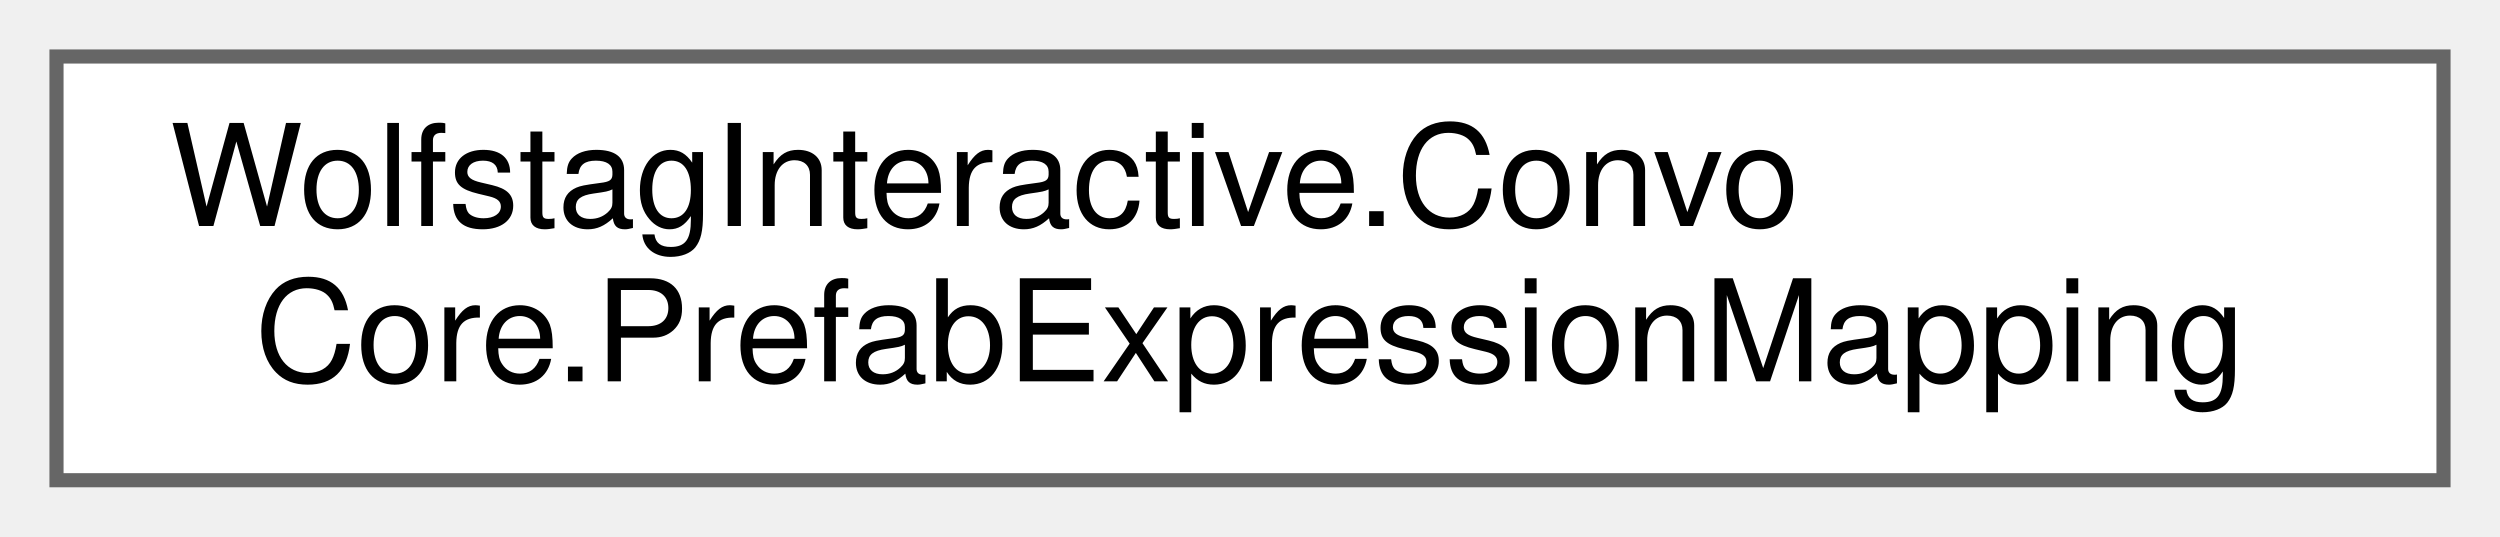
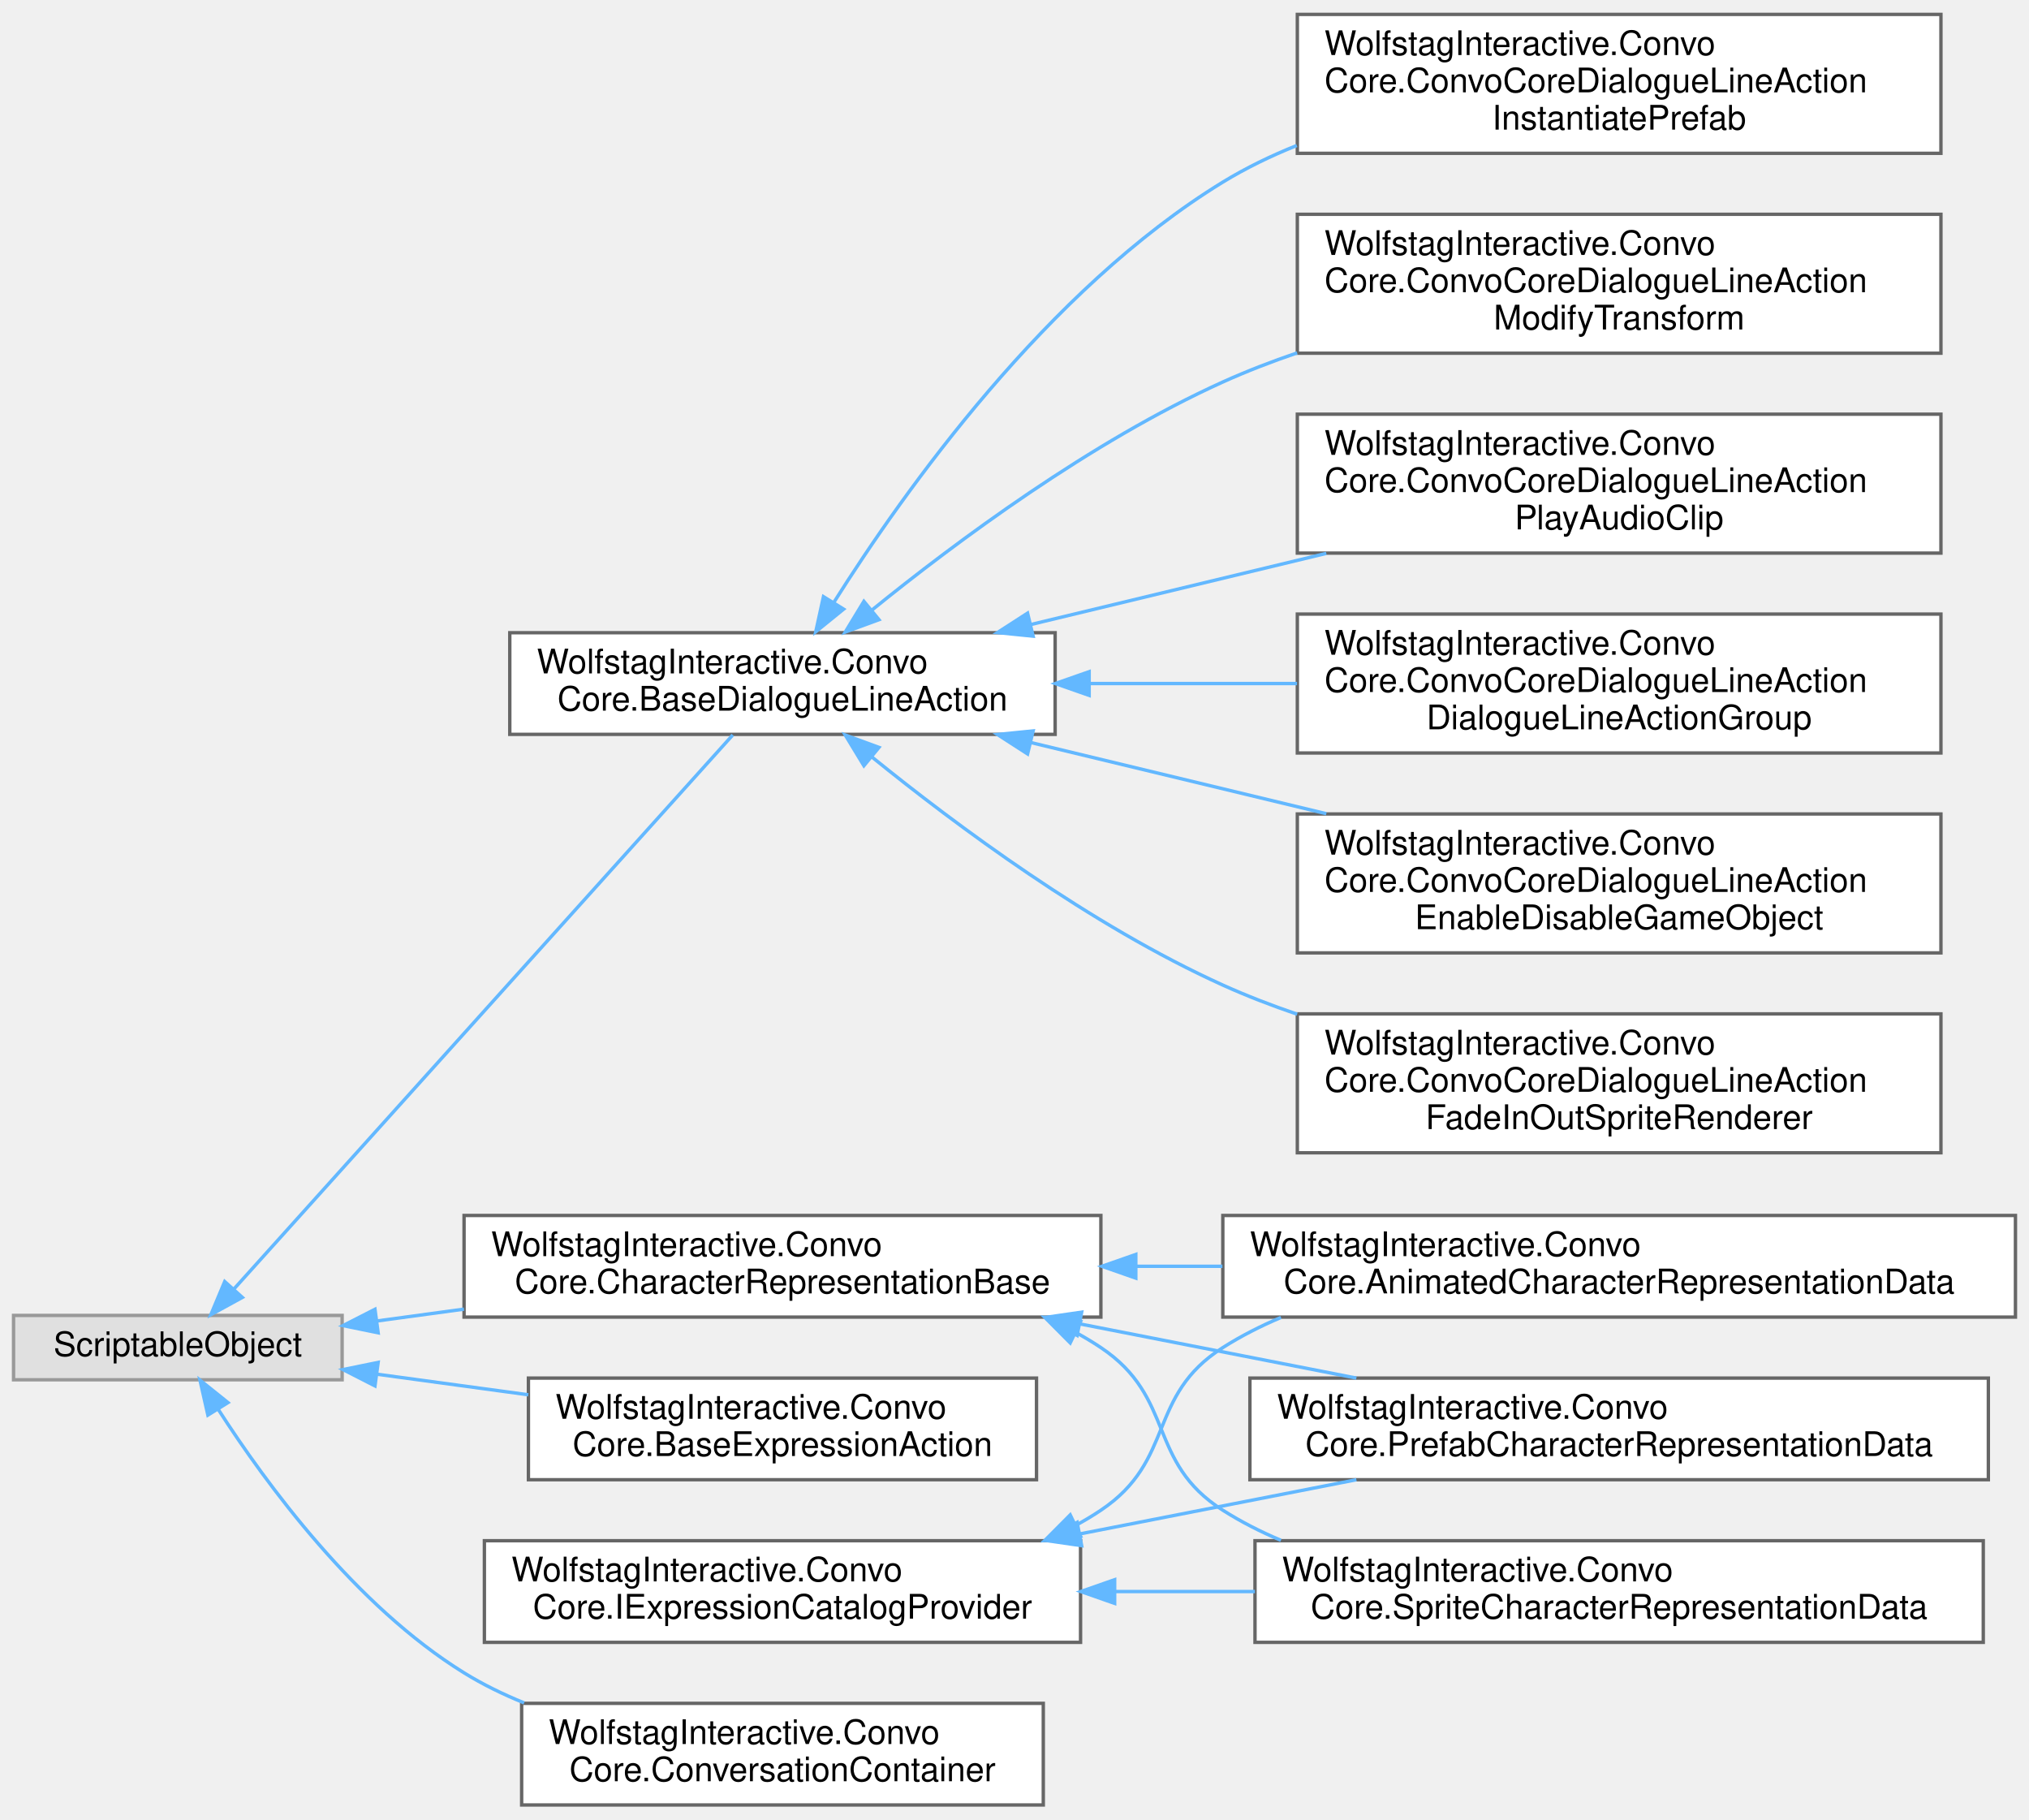
- <svg xmlns="http://www.w3.org/2000/svg" xmlns:xlink="http://www.w3.org/1999/xlink" width="177pt" height="38pt" viewBox="0.00 0.00 177.00 38.00">
-   <g id="graph0" class="graph" transform="scale(1 1) rotate(0) translate(4 34)">
+ <svg xmlns="http://www.w3.org/2000/svg" xmlns:xlink="http://www.w3.org/1999/xlink" width="599pt" height="537pt" viewBox="0.00 0.00 599.00 536.50">
+   <g id="graph0" class="graph" transform="scale(1 1) rotate(0) translate(4 532.5)">
    <g id="Node000000" class="node">
      <g id="a_Node000000">
-         <a xlink:href="classWolfstagInteractive_1_1ConvoCore_1_1PrefabExpressionMapping.html" target="_top" xlink:title=" ">
-           <polygon fill="white" stroke="#666666" points="169,-30 0,-30 0,0 169,0 169,-30" />
-           <text text-anchor="start" x="8" y="-18" font-family="Helvetica,sans-Serif" font-size="10.00">WolfstagInteractive.Convo</text>
-           <text text-anchor="middle" x="84.5" y="-7" font-family="Helvetica,sans-Serif" font-size="10.00">Core.PrefabExpressionMapping</text>
+         <a xlink:href="interfaceWolfstagInteractive_1_1ConvoCore_1_1IExpressionCatalogProvider.html" target="_top" xlink:title="Implemented by character representations that expose a list of expressions (stable GUID + human-reada...">
+           <polygon fill="white" stroke="#666666" points="315,-78 139,-78 139,-48 315,-48 315,-78" />
+           <text text-anchor="start" x="147" y="-66" font-family="Helvetica,sans-Serif" font-size="10.00">WolfstagInteractive.Convo</text>
+           <text text-anchor="middle" x="227" y="-55" font-family="Helvetica,sans-Serif" font-size="10.00">Core.IExpressionCatalogProvider</text>
+         </a>
+       </g>
+     </g>
+     <g id="Node000001" class="node">
+       <g id="a_Node000001">
+         <a xlink:href="classWolfstagInteractive_1_1ConvoCore_1_1AnimatedCharacterRepresentationData.html" target="_top" xlink:title=" ">
+           <polygon fill="white" stroke="#666666" points="591,-174 357,-174 357,-144 591,-144 591,-174" />
+           <text text-anchor="start" x="365" y="-162" font-family="Helvetica,sans-Serif" font-size="10.00">WolfstagInteractive.Convo</text>
+           <text text-anchor="middle" x="474" y="-151" font-family="Helvetica,sans-Serif" font-size="10.00">Core.AnimatedCharacterRepresentationData</text>
+         </a>
+       </g>
+     </g>
+     <g id="edge70_Node000000_Node000001" class="edge">
+       <g id="a_edge70_Node000000_Node000001">
+         <a xlink:title=" ">
+           <path fill="none" stroke="#63b8ff" d="M313.51,-82.49C316.09,-83.89 318.6,-85.39 321,-87 343.16,-101.83 334.49,-120.71 357,-135 362.38,-138.42 368.16,-141.36 374.16,-143.89" />
+           <polygon fill="#63b8ff" stroke="#63b8ff" points="315,-79.32 304.48,-78.11 311.95,-85.62 315,-79.32" />
+         </a>
+       </g>
+     </g>
+     <g id="Node000003" class="node">
+       <g id="a_Node000003">
+         <a xlink:href="classWolfstagInteractive_1_1ConvoCore_1_1PrefabCharacterRepresentationData.html" target="_top" xlink:title="Defines how a prefab-based character is displayed in a ConvoCore conversation.">
+           <polygon fill="white" stroke="#666666" points="583,-126 365,-126 365,-96 583,-96 583,-126" />
+           <text text-anchor="start" x="373" y="-114" font-family="Helvetica,sans-Serif" font-size="10.00">WolfstagInteractive.Convo</text>
+           <text text-anchor="middle" x="474" y="-103" font-family="Helvetica,sans-Serif" font-size="10.00">Core.PrefabCharacterRepresentationData</text>
+         </a>
+       </g>
+     </g>
+     <g id="edge71_Node000000_Node000003" class="edge">
+       <g id="a_edge71_Node000000_Node000003">
+         <a xlink:title=" ">
+           <path fill="none" stroke="#63b8ff" d="M314.91,-80.03C341.51,-85.24 370.57,-90.93 396.43,-96" />
+           <polygon fill="#63b8ff" stroke="#63b8ff" points="315.33,-76.54 304.85,-78.06 313.99,-83.41 315.33,-76.54" />
+         </a>
+       </g>
+     </g>
+     <g id="Node000004" class="node">
+       <g id="a_Node000004">
+         <a xlink:href="classWolfstagInteractive_1_1ConvoCore_1_1SpriteCharacterRepresentationData.html" target="_top" xlink:title=" ">
+           <polygon fill="white" stroke="#666666" points="581.5,-78 366.5,-78 366.5,-48 581.5,-48 581.5,-78" />
+           <text text-anchor="start" x="374.5" y="-66" font-family="Helvetica,sans-Serif" font-size="10.00">WolfstagInteractive.Convo</text>
+           <text text-anchor="middle" x="474" y="-55" font-family="Helvetica,sans-Serif" font-size="10.00">Core.SpriteCharacterRepresentationData</text>
+         </a>
+       </g>
+     </g>
+     <g id="edge72_Node000000_Node000004" class="edge">
+       <g id="a_edge72_Node000000_Node000004">
+         <a xlink:title=" ">
+           <path fill="none" stroke="#63b8ff" d="M325.32,-63C338.84,-63 352.79,-63 366.48,-63" />
+           <polygon fill="#63b8ff" stroke="#63b8ff" points="325.07,-59.5 315.07,-63 325.07,-66.5 325.07,-59.5" />
+         </a>
+       </g>
+     </g>
+     <g id="Node000005" class="node">
+       <g id="a_Node000005">
+         <a xlink:title=" ">
+           <polygon fill="#e0e0e0" stroke="#999999" points="97,-144.5 0,-144.5 0,-125.5 97,-125.5 97,-144.5" />
+           <text text-anchor="middle" x="48.5" y="-132.5" font-family="Helvetica,sans-Serif" font-size="10.00">ScriptableObject</text>
+         </a>
+       </g>
+     </g>
+     <g id="Node000006" class="node">
+       <g id="a_Node000006">
+         <a xlink:href="classWolfstagInteractive_1_1ConvoCore_1_1BaseDialogueLineAction.html" target="_top" xlink:title="Base ScriptableObject class for all ConvoCore dialogue line actions.">
+           <polygon fill="white" stroke="#666666" points="307.5,-346 146.5,-346 146.5,-316 307.5,-316 307.5,-346" />
+           <text text-anchor="start" x="154.5" y="-334" font-family="Helvetica,sans-Serif" font-size="10.00">WolfstagInteractive.Convo</text>
+           <text text-anchor="middle" x="227" y="-323" font-family="Helvetica,sans-Serif" font-size="10.00">Core.BaseDialogueLineAction</text>
+         </a>
+       </g>
+     </g>
+     <g id="edge73_Node000005_Node000006" class="edge">
+       <g id="a_edge73_Node000005_Node000006">
+         <a xlink:title=" ">
+           <path fill="none" stroke="#63b8ff" d="M65.16,-152.4C99.33,-190.34 180.07,-279.99 212.33,-315.82" />
+           <polygon fill="#63b8ff" stroke="#63b8ff" points="67.55,-149.81 58.25,-144.72 62.34,-154.49 67.55,-149.81" />
+         </a>
+       </g>
+     </g>
+     <g id="Node000013" class="node">
+       <g id="a_Node000013">
+         <a xlink:href="classWolfstagInteractive_1_1ConvoCore_1_1BaseExpressionAction.html" target="_top" xlink:title="Abstract base ScriptableObject for custom expression actions.">
+           <polygon fill="white" stroke="#666666" points="302,-126 152,-126 152,-96 302,-96 302,-126" />
+           <text text-anchor="start" x="160" y="-114" font-family="Helvetica,sans-Serif" font-size="10.00">WolfstagInteractive.Convo</text>
+           <text text-anchor="middle" x="227" y="-103" font-family="Helvetica,sans-Serif" font-size="10.00">Core.BaseExpressionAction</text>
+         </a>
+       </g>
+     </g>
+     <g id="edge80_Node000005_Node000013" class="edge">
+       <g id="a_edge80_Node000005_Node000013">
+         <a xlink:title=" ">
+           <path fill="none" stroke="#63b8ff" d="M107.4,-127.13C121.64,-125.19 137.08,-123.09 151.97,-121.07" />
+           <polygon fill="#63b8ff" stroke="#63b8ff" points="106.7,-123.69 97.26,-128.51 107.64,-130.63 106.7,-123.69" />
+         </a>
+       </g>
+     </g>
+     <g id="Node000002" class="node">
+       <g id="a_Node000002">
+         <a xlink:href="classWolfstagInteractive_1_1ConvoCore_1_1CharacterRepresentationBase.html" target="_top" xlink:title="Abstract ScriptableObject base class for all character visual representations.">
+           <polygon fill="white" stroke="#666666" points="321,-174 133,-174 133,-144 321,-144 321,-174" />
+           <text text-anchor="start" x="141" y="-162" font-family="Helvetica,sans-Serif" font-size="10.00">WolfstagInteractive.Convo</text>
+           <text text-anchor="middle" x="227" y="-151" font-family="Helvetica,sans-Serif" font-size="10.00">Core.CharacterRepresentationBase</text>
+         </a>
+       </g>
+     </g>
+     <g id="edge81_Node000005_Node000002" class="edge">
+       <g id="a_edge81_Node000005_Node000002">
+         <a xlink:title=" ">
+           <path fill="none" stroke="#63b8ff" d="M107.44,-142.88C115.66,-144 124.28,-145.17 132.97,-146.35" />
+           <polygon fill="#63b8ff" stroke="#63b8ff" points="107.64,-139.37 97.26,-141.49 106.7,-146.31 107.64,-139.37" />
+         </a>
+       </g>
+     </g>
+     <g id="Node000014" class="node">
+       <g id="a_Node000014">
+         <a xlink:href="classWolfstagInteractive_1_1ConvoCore_1_1ConversationContainer.html" target="_top" xlink:title="ScriptableObject that groups one or more ConvoCoreConversationData assets into a single addressable u...">
+           <polygon fill="white" stroke="#666666" points="304,-30 150,-30 150,0 304,0 304,-30" />
+           <text text-anchor="start" x="158" y="-18" font-family="Helvetica,sans-Serif" font-size="10.00">WolfstagInteractive.Convo</text>
+           <text text-anchor="middle" x="227" y="-7" font-family="Helvetica,sans-Serif" font-size="10.00">Core.ConversationContainer</text>
+         </a>
+       </g>
+     </g>
+     <g id="edge85_Node000005_Node000014" class="edge">
+       <g id="a_edge85_Node000005_Node000014">
+         <a xlink:title=" ">
+           <path fill="none" stroke="#63b8ff" d="M60.44,-116.75C74.49,-94.91 100.92,-58.83 133,-39 138.53,-35.58 144.54,-32.65 150.74,-30.13" />
+           <polygon fill="#63b8ff" stroke="#63b8ff" points="57.37,-115.07 55.04,-125.4 63.3,-118.77 57.37,-115.07" />
+         </a>
+       </g>
+     </g>
+     <g id="Node000007" class="node">
+       <g id="a_Node000007">
+         <a xlink:href="classWolfstagInteractive_1_1ConvoCore_1_1ConvoCoreDialogueLineActionDialogueLineActionGroup.html" target="_top" xlink:title=" ">
+           <polygon fill="white" stroke="#666666" points="569,-351.5 379,-351.5 379,-310.5 569,-310.5 569,-351.5" />
+           <text text-anchor="start" x="387" y="-339.5" font-family="Helvetica,sans-Serif" font-size="10.00">WolfstagInteractive.Convo</text>
+           <text text-anchor="start" x="387" y="-328.5" font-family="Helvetica,sans-Serif" font-size="10.00">Core.ConvoCoreDialogueLineAction</text>
+           <text text-anchor="middle" x="474" y="-317.5" font-family="Helvetica,sans-Serif" font-size="10.00">DialogueLineActionGroup</text>
+         </a>
+       </g>
+     </g>
+     <g id="edge74_Node000006_Node000007" class="edge">
+       <g id="a_edge74_Node000006_Node000007">
+         <a xlink:title=" ">
+           <path fill="none" stroke="#63b8ff" d="M317.55,-331C337.53,-331 358.77,-331 378.92,-331" />
+           <polygon fill="#63b8ff" stroke="#63b8ff" points="317.54,-327.5 307.54,-331 317.54,-334.5 317.54,-327.5" />
+         </a>
+       </g>
+     </g>
+     <g id="Node000008" class="node">
+       <g id="a_Node000008">
+         <a xlink:href="classWolfstagInteractive_1_1ConvoCore_1_1ConvoCoreDialogueLineActionEnableDisableGameObject.html" target="_top" xlink:title=" ">
+           <polygon fill="white" stroke="#666666" points="569,-292.5 379,-292.5 379,-251.5 569,-251.5 569,-292.5" />
+           <text text-anchor="start" x="387" y="-280.5" font-family="Helvetica,sans-Serif" font-size="10.00">WolfstagInteractive.Convo</text>
+           <text text-anchor="start" x="387" y="-269.5" font-family="Helvetica,sans-Serif" font-size="10.00">Core.ConvoCoreDialogueLineAction</text>
+           <text text-anchor="middle" x="474" y="-258.5" font-family="Helvetica,sans-Serif" font-size="10.00">EnableDisableGameObject</text>
+         </a>
+       </g>
+     </g>
+     <g id="edge75_Node000006_Node000008" class="edge">
+       <g id="a_edge75_Node000006_Node000008">
+         <a xlink:title=" ">
+           <path fill="none" stroke="#63b8ff" d="M300.34,-313.58C327.7,-306.99 359.1,-299.43 387.55,-292.58" />
+           <polygon fill="#63b8ff" stroke="#63b8ff" points="299.36,-310.22 290.46,-315.96 301,-317.02 299.36,-310.22" />
+         </a>
+       </g>
+     </g>
+     <g id="Node000009" class="node">
+       <g id="a_Node000009">
+         <a xlink:href="classWolfstagInteractive_1_1ConvoCore_1_1ConvoCoreDialogueLineActionFadeInOutSpriteRenderer.html" target="_top" xlink:title=" ">
+           <polygon fill="white" stroke="#666666" points="569,-233.5 379,-233.5 379,-192.5 569,-192.5 569,-233.5" />
+           <text text-anchor="start" x="387" y="-221.5" font-family="Helvetica,sans-Serif" font-size="10.00">WolfstagInteractive.Convo</text>
+           <text text-anchor="start" x="387" y="-210.5" font-family="Helvetica,sans-Serif" font-size="10.00">Core.ConvoCoreDialogueLineAction</text>
+           <text text-anchor="middle" x="474" y="-199.5" font-family="Helvetica,sans-Serif" font-size="10.00">FadeInOutSpriteRenderer</text>
+         </a>
+       </g>
+     </g>
+     <g id="edge76_Node000006_Node000009" class="edge">
+       <g id="a_edge76_Node000006_Node000009">
+         <a xlink:title=" ">
+           <path fill="none" stroke="#63b8ff" d="M253.38,-309.34C278.26,-289.17 318.02,-259.62 357,-242 364,-238.84 371.4,-235.98 378.94,-233.41" />
+           <polygon fill="#63b8ff" stroke="#63b8ff" points="251.04,-306.74 245.54,-315.8 255.49,-312.15 251.04,-306.74" />
+         </a>
+       </g>
+     </g>
+     <g id="Node000010" class="node">
+       <g id="a_Node000010">
+         <a xlink:href="classWolfstagInteractive_1_1ConvoCore_1_1ConvoCoreDialogueLineActionInstantiatePrefab.html" target="_top" xlink:title=" ">
+           <polygon fill="white" stroke="#666666" points="569,-528.5 379,-528.5 379,-487.5 569,-487.5 569,-528.5" />
+           <text text-anchor="start" x="387" y="-516.5" font-family="Helvetica,sans-Serif" font-size="10.00">WolfstagInteractive.Convo</text>
+           <text text-anchor="start" x="387" y="-505.5" font-family="Helvetica,sans-Serif" font-size="10.00">Core.ConvoCoreDialogueLineAction</text>
+           <text text-anchor="middle" x="474" y="-494.5" font-family="Helvetica,sans-Serif" font-size="10.00">InstantiatePrefab</text>
+         </a>
+       </g>
+     </g>
+     <g id="edge77_Node000006_Node000010" class="edge">
+       <g id="a_edge77_Node000006_Node000010">
+         <a xlink:title=" ">
+           <path fill="none" stroke="#63b8ff" d="M242.13,-354.89C262.99,-387.98 305.19,-447.27 357,-479 363.82,-483.17 371.21,-486.75 378.84,-489.81" />
+           <polygon fill="#63b8ff" stroke="#63b8ff" points="245.06,-352.96 236.83,-346.29 239.1,-356.64 245.06,-352.96" />
+         </a>
+       </g>
+     </g>
+     <g id="Node000011" class="node">
+       <g id="a_Node000011">
+         <a xlink:href="classWolfstagInteractive_1_1ConvoCore_1_1ConvoCoreDialogueLineActionModifyTransform.html" target="_top" xlink:title=" ">
+           <polygon fill="white" stroke="#666666" points="569,-469.5 379,-469.5 379,-428.5 569,-428.5 569,-469.5" />
+           <text text-anchor="start" x="387" y="-457.5" font-family="Helvetica,sans-Serif" font-size="10.00">WolfstagInteractive.Convo</text>
+           <text text-anchor="start" x="387" y="-446.5" font-family="Helvetica,sans-Serif" font-size="10.00">Core.ConvoCoreDialogueLineAction</text>
+           <text text-anchor="middle" x="474" y="-435.5" font-family="Helvetica,sans-Serif" font-size="10.00">ModifyTransform</text>
+         </a>
+       </g>
+     </g>
+     <g id="edge78_Node000006_Node000011" class="edge">
+       <g id="a_edge78_Node000006_Node000011">
+         <a xlink:title=" ">
+           <path fill="none" stroke="#63b8ff" d="M253.38,-352.66C278.26,-372.83 318.02,-402.38 357,-420 364,-423.16 371.4,-426.02 378.94,-428.59" />
+           <polygon fill="#63b8ff" stroke="#63b8ff" points="255.49,-349.85 245.54,-346.2 251.04,-355.26 255.49,-349.85" />
+         </a>
+       </g>
+     </g>
+     <g id="Node000012" class="node">
+       <g id="a_Node000012">
+         <a xlink:href="classWolfstagInteractive_1_1ConvoCore_1_1ConvoCoreDialogueLineActionPlayAudioClip.html" target="_top" xlink:title=" ">
+           <polygon fill="white" stroke="#666666" points="569,-410.5 379,-410.5 379,-369.5 569,-369.5 569,-410.5" />
+           <text text-anchor="start" x="387" y="-398.5" font-family="Helvetica,sans-Serif" font-size="10.00">WolfstagInteractive.Convo</text>
+           <text text-anchor="start" x="387" y="-387.5" font-family="Helvetica,sans-Serif" font-size="10.00">Core.ConvoCoreDialogueLineAction</text>
+           <text text-anchor="middle" x="474" y="-376.5" font-family="Helvetica,sans-Serif" font-size="10.00">PlayAudioClip</text>
+         </a>
+       </g>
+     </g>
+     <g id="edge79_Node000006_Node000012" class="edge">
+       <g id="a_edge79_Node000006_Node000012">
+         <a xlink:title=" ">
+           <path fill="none" stroke="#63b8ff" d="M300.34,-348.42C327.7,-355.01 359.1,-362.57 387.55,-369.42" />
+           <polygon fill="#63b8ff" stroke="#63b8ff" points="301,-344.98 290.46,-346.04 299.36,-351.78 301,-344.98" />
+         </a>
+       </g>
+     </g>
+     <g id="edge82_Node000002_Node000001" class="edge">
+       <g id="a_edge82_Node000002_Node000001">
+         <a xlink:title=" ">
+           <path fill="none" stroke="#63b8ff" d="M331.49,-159C339.88,-159 348.4,-159 356.88,-159" />
+           <polygon fill="#63b8ff" stroke="#63b8ff" points="331.32,-155.5 321.32,-159 331.32,-162.5 331.32,-155.5" />
+         </a>
+       </g>
+     </g>
+     <g id="edge83_Node000002_Node000003" class="edge">
+       <g id="a_edge83_Node000002_Node000003">
+         <a xlink:title=" ">
+           <path fill="none" stroke="#63b8ff" d="M314.91,-141.97C341.51,-136.76 370.57,-131.07 396.43,-126" />
+           <polygon fill="#63b8ff" stroke="#63b8ff" points="313.99,-138.59 304.85,-143.94 315.33,-145.46 313.99,-138.59" />
+         </a>
+       </g>
+     </g>
+     <g id="edge84_Node000002_Node000004" class="edge">
+       <g id="a_edge84_Node000002_Node000004">
+         <a xlink:title=" ">
+           <path fill="none" stroke="#63b8ff" d="M313.51,-139.51C316.09,-138.11 318.6,-136.61 321,-135 343.16,-120.17 334.49,-101.29 357,-87 362.38,-83.58 368.16,-80.64 374.16,-78.11" />
+           <polygon fill="#63b8ff" stroke="#63b8ff" points="311.95,-136.38 304.48,-143.89 315,-142.68 311.95,-136.38" />
        </a>
      </g>
    </g>
  </g>
</svg>
